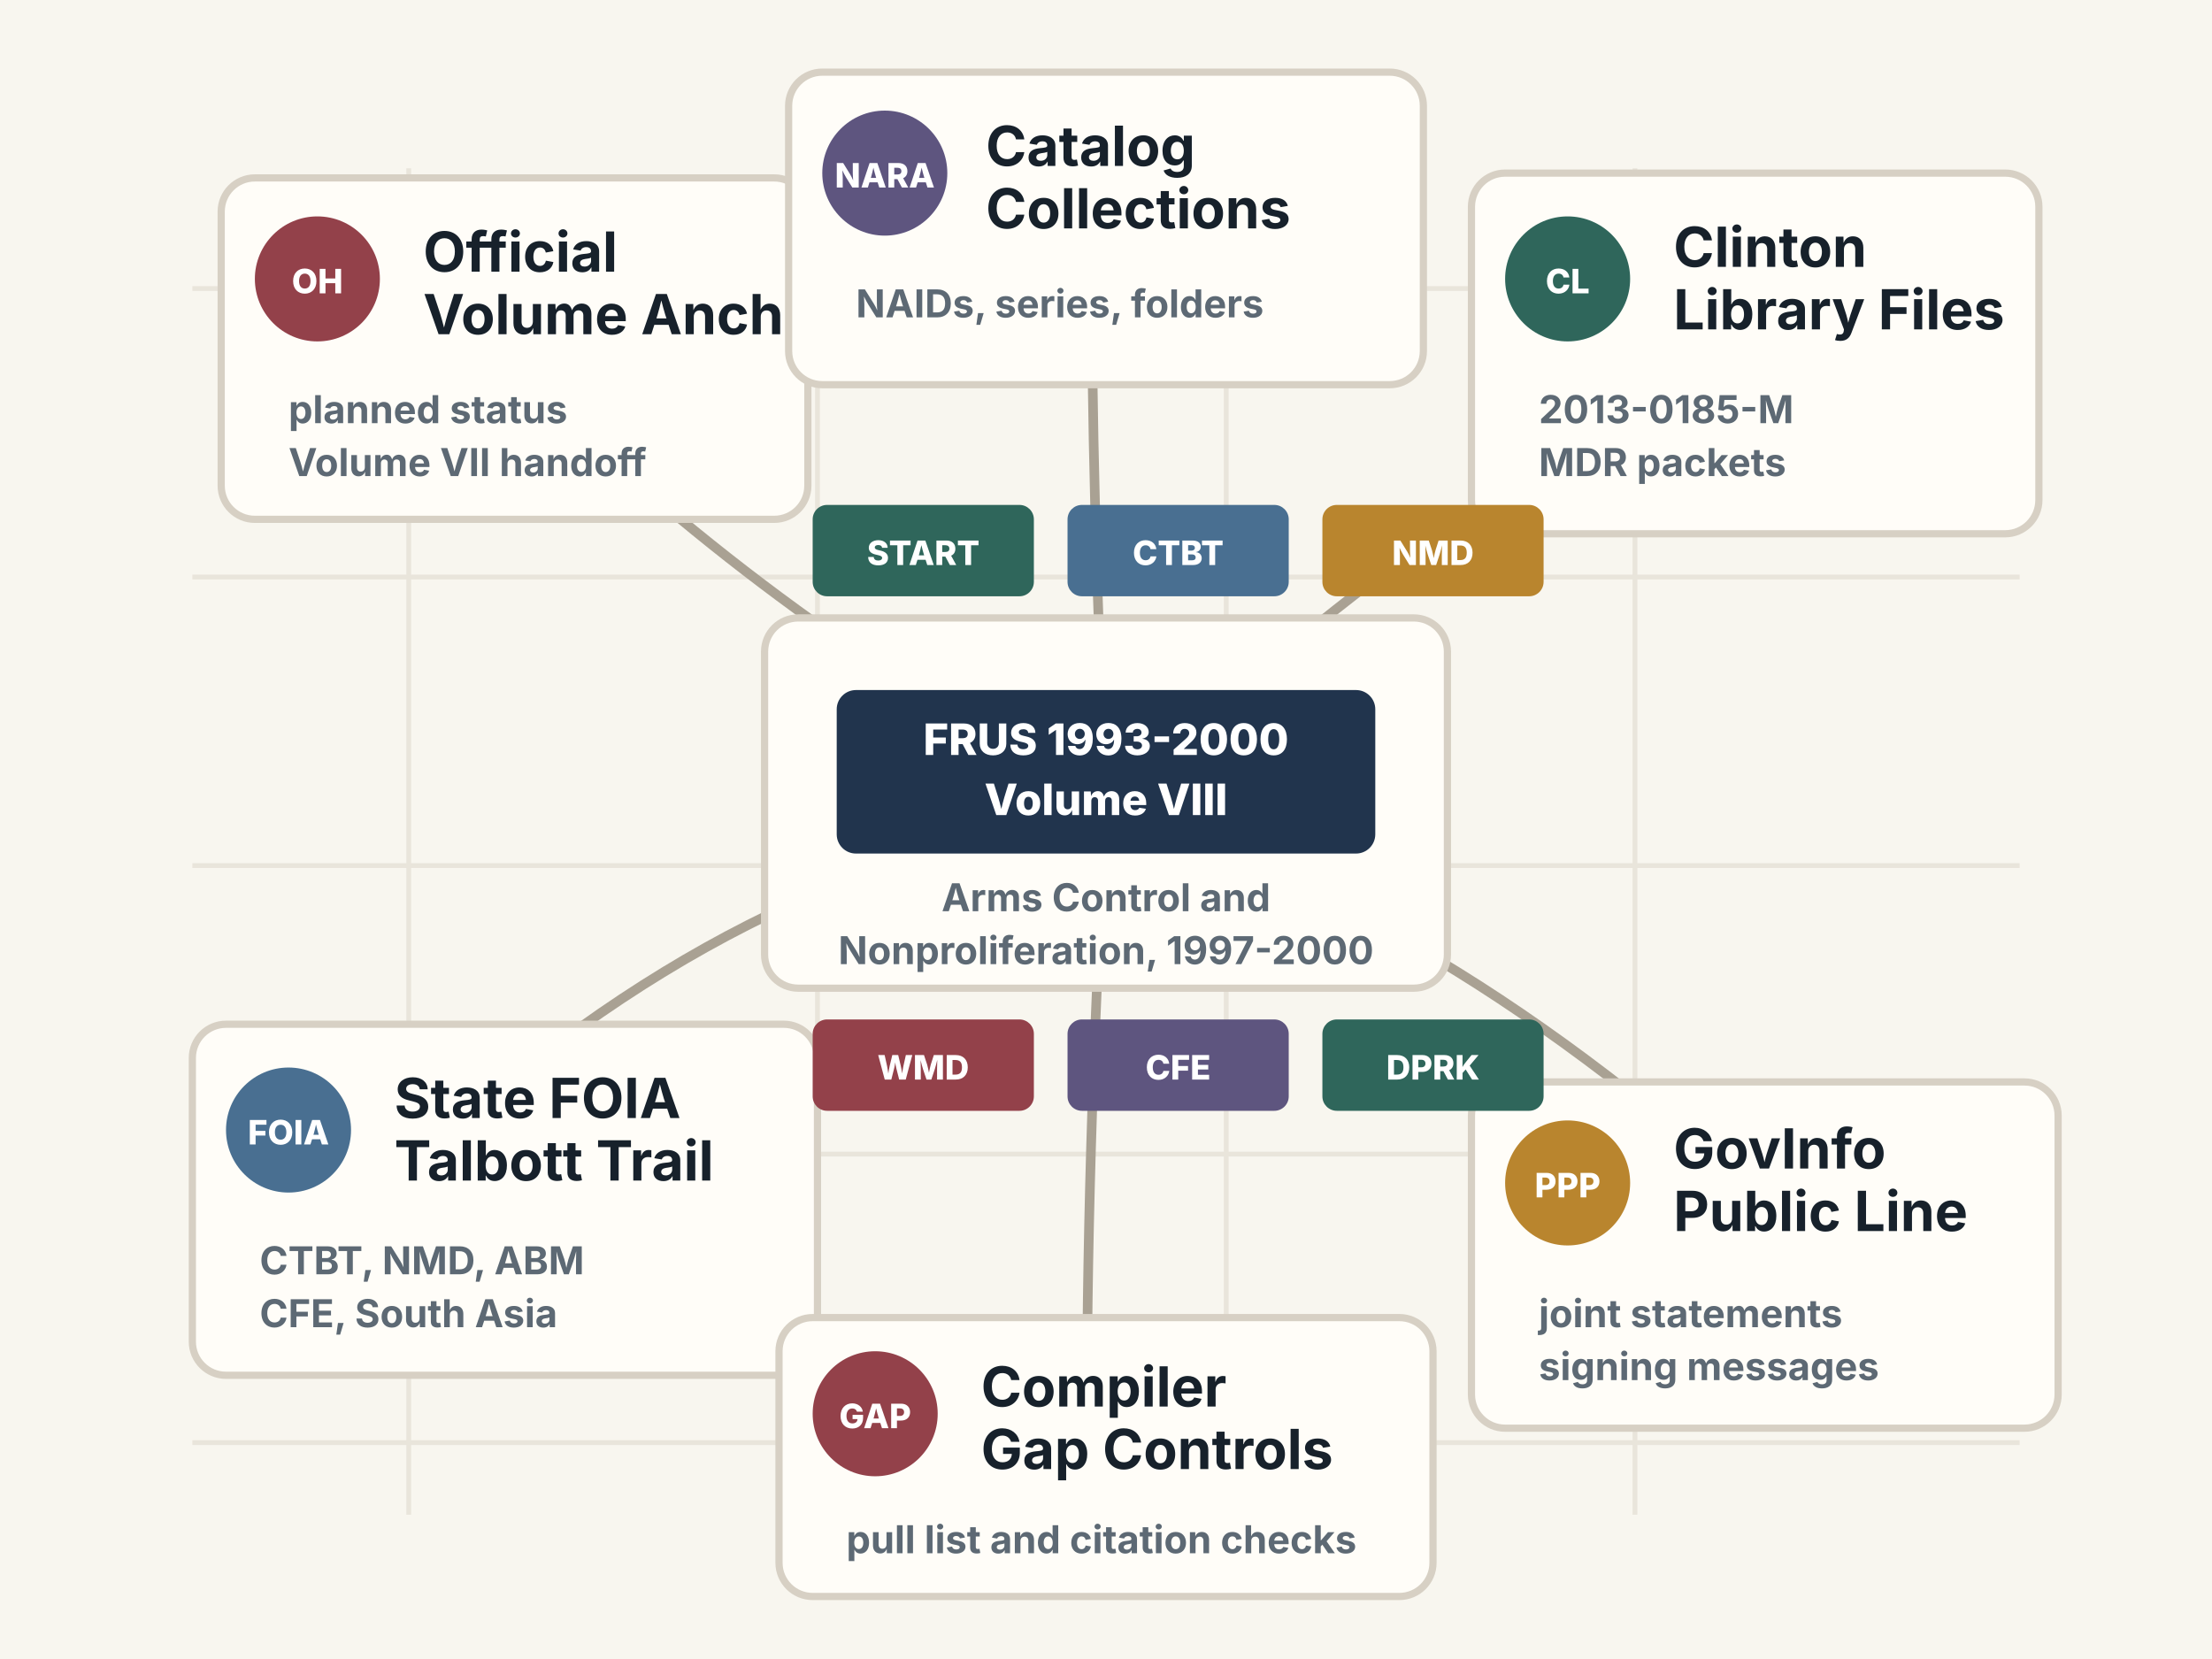
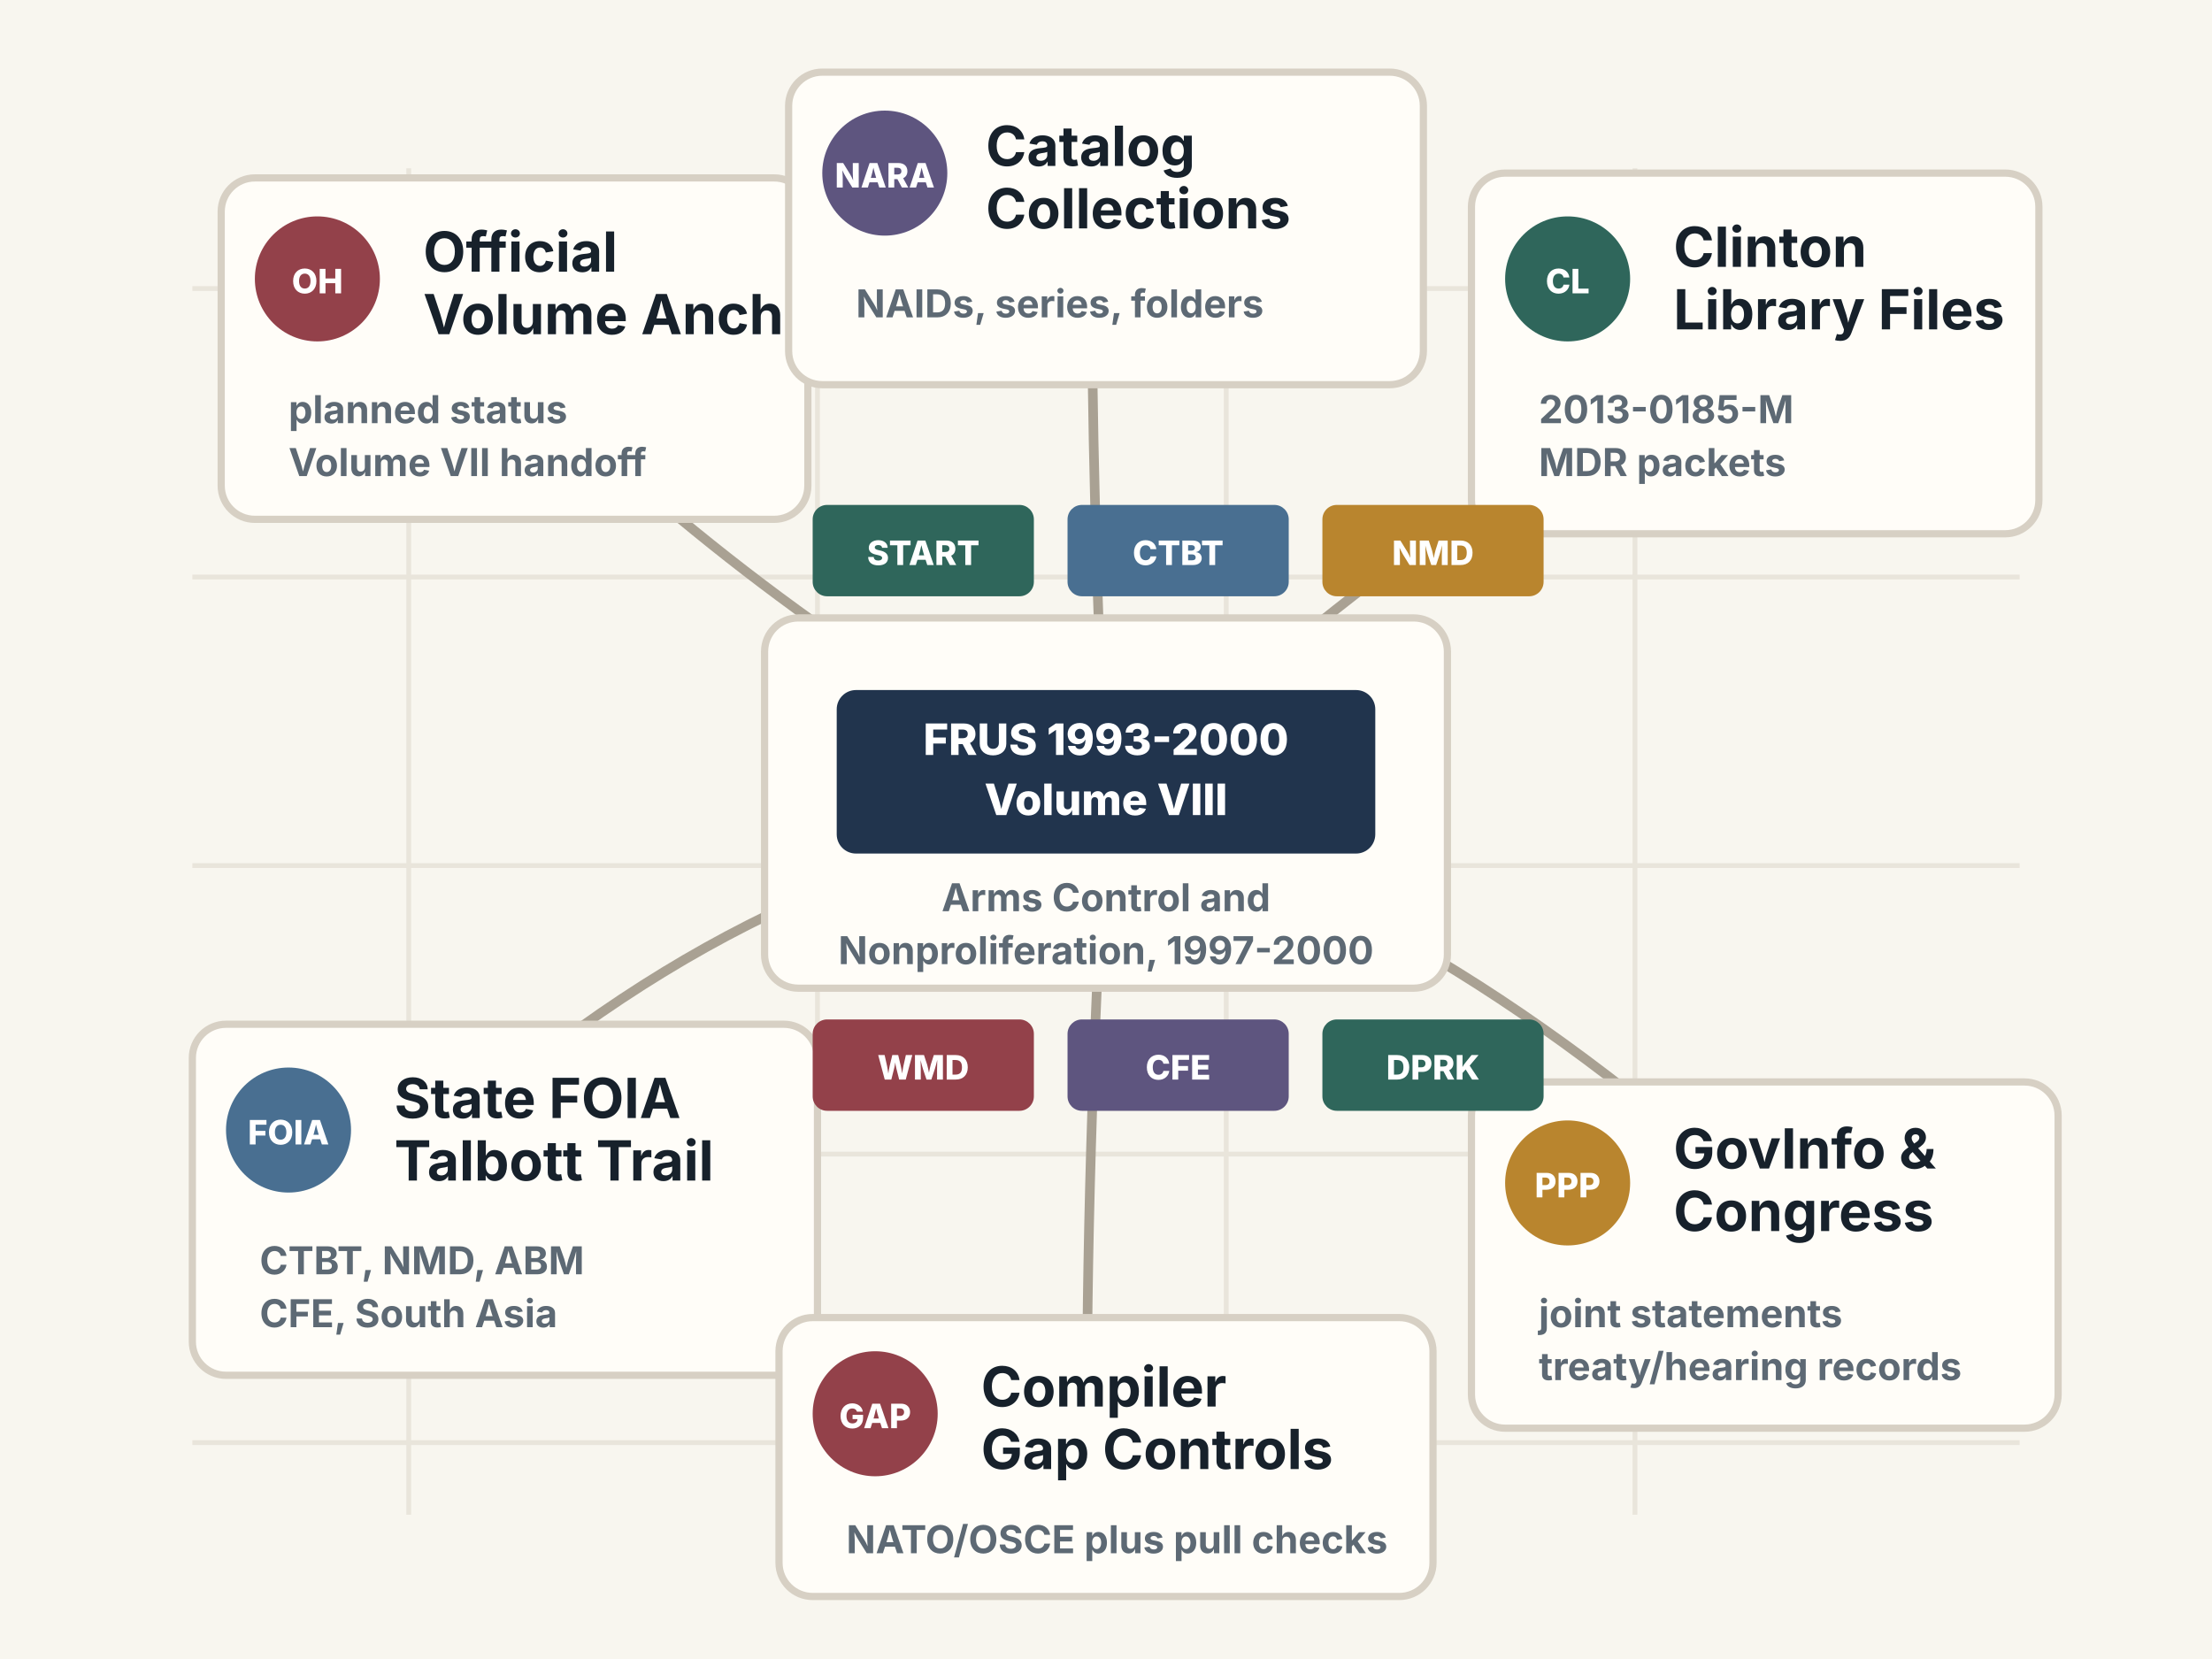
<svg xmlns="http://www.w3.org/2000/svg" viewBox="0 0 920 690" role="img" aria-labelledby="title desc">
  <defs>
    <style>
      .bg { fill: #f8f6ef; }
      .panel { fill: #fffdf8; stroke: #d7d0c4; stroke-width: 3; rx: 14; }
      .core { fill: #21344d; }
      .green { fill: #2f665b; }
      .red { fill: #93414a; }
      .gold { fill: #b9852e; }
      .blue { fill: #496f91; }
      .violet { fill: #5e557f; }
      .line { fill: none; stroke: #a9a193; stroke-width: 4; stroke-linecap: round; }
      .fine { fill: none; stroke: #d7d0c4; stroke-width: 2; }
      .label { fill: #17212b; font: 700 23px system-ui, -apple-system, BlinkMacSystemFont, "Segoe UI", sans-serif; }
      .small { fill: #5d6974; font: 700 16px system-ui, -apple-system, BlinkMacSystemFont, "Segoe UI", sans-serif; }
      .white { fill: #ffffff; font: 800 18px system-ui, -apple-system, BlinkMacSystemFont, "Segoe UI", sans-serif; }
      .tiny { fill: #ffffff; font: 800 14px system-ui, -apple-system, BlinkMacSystemFont, "Segoe UI", sans-serif; }
    </style>
  </defs>
  <rect class="bg" width="920" height="690" />
  <path class="fine" d="M80 120h760M80 240h760M80 360h760M80 480h760M80 600h760M170 70v560M340 70v560M510 70v560M680 70v560" opacity=".45" />
  <path class="line" d="M460 335C352 274 288 225 214 154" />
  <path class="line" d="M460 335C552 252 618 202 714 148" />
  <path class="line" d="M460 335C353 356 267 396 170 486" />
  <path class="line" d="M460 335C566 373 646 420 754 520" />
  <path class="line" d="M460 335C456 245 454 175 454 98" />
  <path class="line" d="M460 335C454 443 452 520 452 602" />
  <rect x="318" y="257" width="284" height="154" class="panel" />
  <rect x="348" y="287" width="224" height="68" class="core" rx="8" />
  <text x="460" y="314" text-anchor="middle" class="white">FRUS 1993-2000</text>
  <text x="460" y="339" text-anchor="middle" class="white">Volume VIII</text>
  <text x="460" y="379" text-anchor="middle" class="small">Arms Control and</text>
  <text x="460" y="401" text-anchor="middle" class="small">Nonproliferation, 1997-2000</text>
  <rect x="92" y="74" width="244" height="142" class="panel" />
  <circle cx="132" cy="116" r="26" class="red" />
  <text x="132" y="122" text-anchor="middle" class="tiny">OH</text>
  <text x="176" y="113" class="label">Official</text>
  <text x="176" y="139" class="label">Volume Anchors</text>
  <text x="120" y="176" class="small">planned status</text>
  <text x="120" y="198" class="small">Volume VII handoff</text>
  <rect x="612" y="72" width="236" height="150" class="panel" />
  <circle cx="652" cy="116" r="26" class="green" />
  <text x="652" y="122" text-anchor="middle" class="tiny">CL</text>
  <text x="696" y="111" class="label">Clinton</text>
  <text x="696" y="137" class="label">Library Files</text>
  <text x="640" y="176" class="small">2013-0185-M</text>
  <text x="640" y="198" class="small">MDR packets</text>
  <rect x="80" y="426" width="260" height="146" class="panel" />
  <circle cx="120" cy="470" r="26" class="blue" />
  <text x="120" y="476" text-anchor="middle" class="tiny">FOIA</text>
  <text x="164" y="465" class="label">State FOIA</text>
  <text x="164" y="491" class="label">Talbott Trail</text>
  <text x="108" y="530" class="small">CTBT, NMD, ABM</text>
  <text x="108" y="552" class="small">CFE, South Asia</text>
  <rect x="612" y="450" width="244" height="144" class="panel" />
  <circle cx="652" cy="492" r="26" class="gold" />
  <text x="652" y="498" text-anchor="middle" class="tiny">PPP</text>
-   <text x="696" y="486" class="label">GovInfo</text>
-   <text x="696" y="512" class="label">Public Line</text>
+   <text x="696" y="486" class="label">GovInfo &amp;</text>
+   <text x="696" y="512" class="label">Congress</text>
  <text x="640" y="552" class="small">joint statements</text>
-   <text x="640" y="574" class="small">signing messages</text>
+   <text x="640" y="574" class="small">treaty/hearing records</text>
  <rect x="328" y="30" width="264" height="130" class="panel" />
  <circle cx="368" cy="72" r="26" class="violet" />
  <text x="368" y="78" text-anchor="middle" class="tiny">NARA</text>
  <text x="410" y="69" class="label">Catalog</text>
  <text x="410" y="95" class="label">Collections</text>
  <text x="356" y="132" class="small">NAIDs, series, folders</text>
  <rect x="324" y="548" width="272" height="116" class="panel" />
  <circle cx="364" cy="588" r="26" class="red" />
  <text x="364" y="594" text-anchor="middle" class="tiny">GAP</text>
  <text x="408" y="585" class="label">Compiler</text>
  <text x="408" y="611" class="label">Gap Controls</text>
-   <text x="352" y="646" class="small">pull list and citation checks</text>
+   <text x="352" y="646" class="small">NATO/OSCE plus pull checks</text>
  <rect x="338" y="210" width="92" height="38" class="green" rx="6" />
  <text x="384" y="235" text-anchor="middle" class="tiny">START</text>
  <rect x="444" y="210" width="92" height="38" class="blue" rx="6" />
  <text x="490" y="235" text-anchor="middle" class="tiny">CTBT</text>
  <rect x="550" y="210" width="92" height="38" class="gold" rx="6" />
  <text x="596" y="235" text-anchor="middle" class="tiny">NMD</text>
  <rect x="338" y="424" width="92" height="38" class="red" rx="6" />
  <text x="384" y="449" text-anchor="middle" class="tiny">WMD</text>
  <rect x="444" y="424" width="92" height="38" class="violet" rx="6" />
  <text x="490" y="449" text-anchor="middle" class="tiny">CFE</text>
  <rect x="550" y="424" width="92" height="38" class="green" rx="6" />
  <text x="596" y="449" text-anchor="middle" class="tiny">DPRK</text>
</svg>
